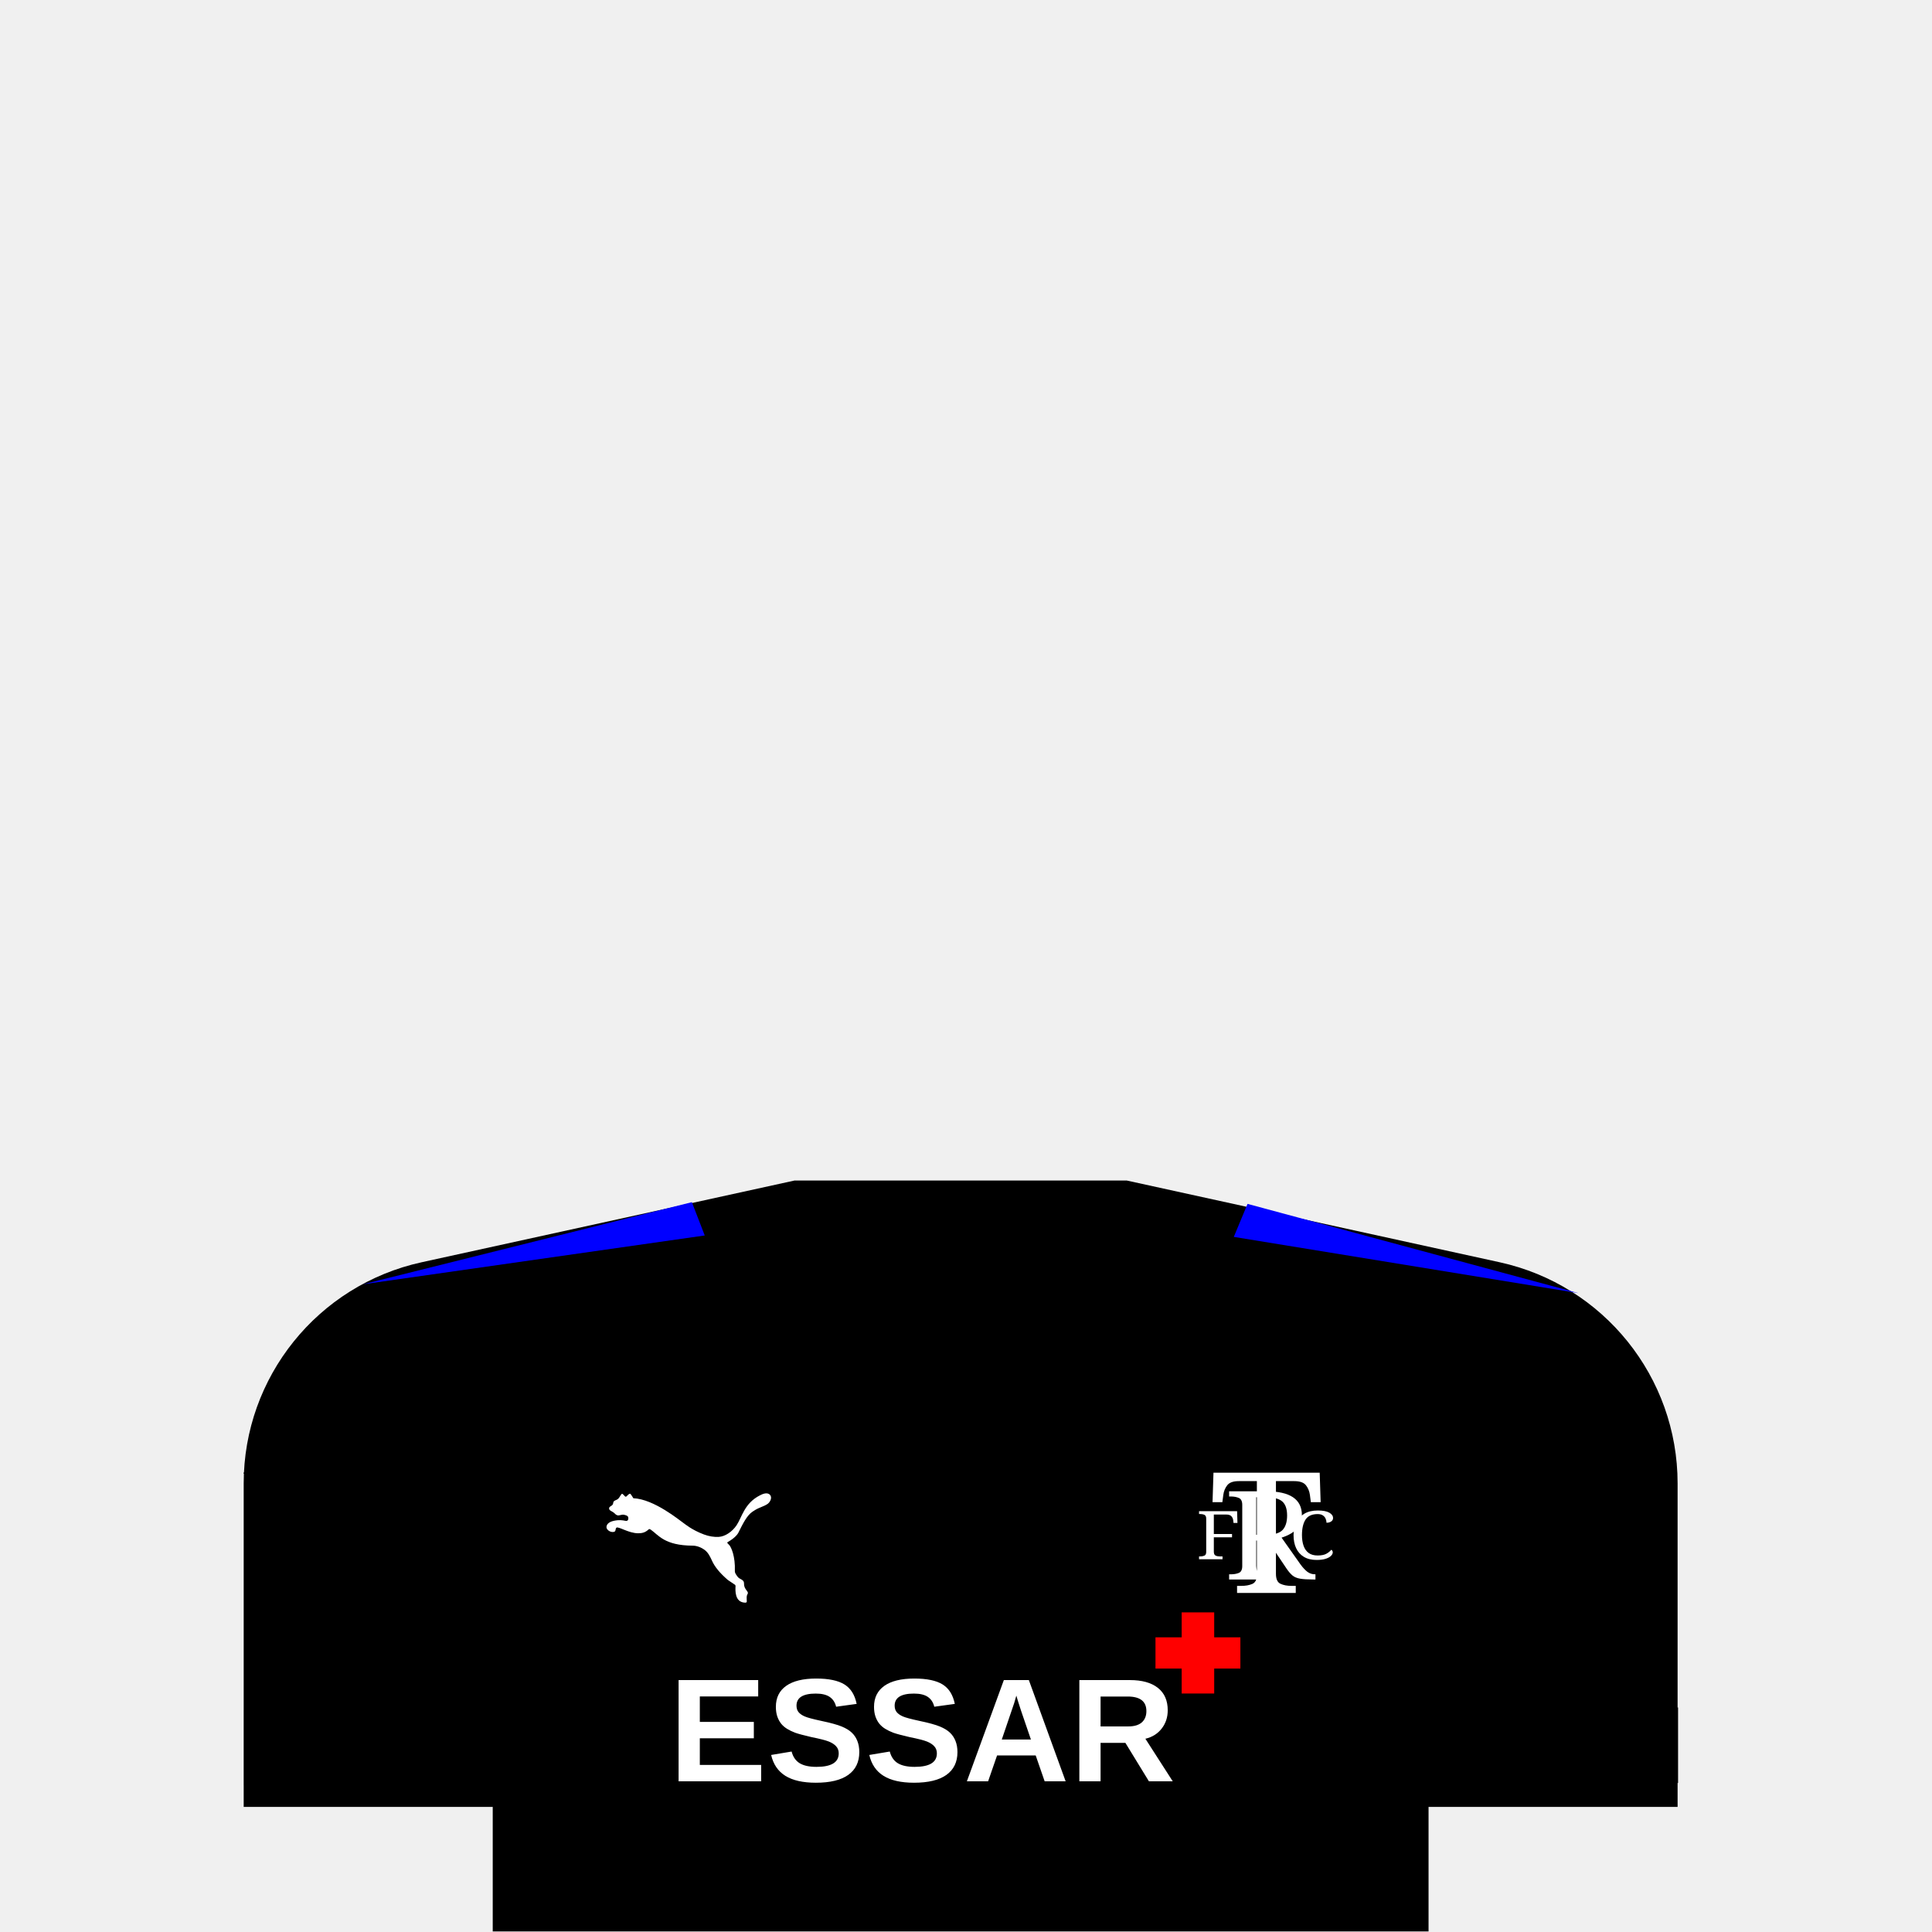
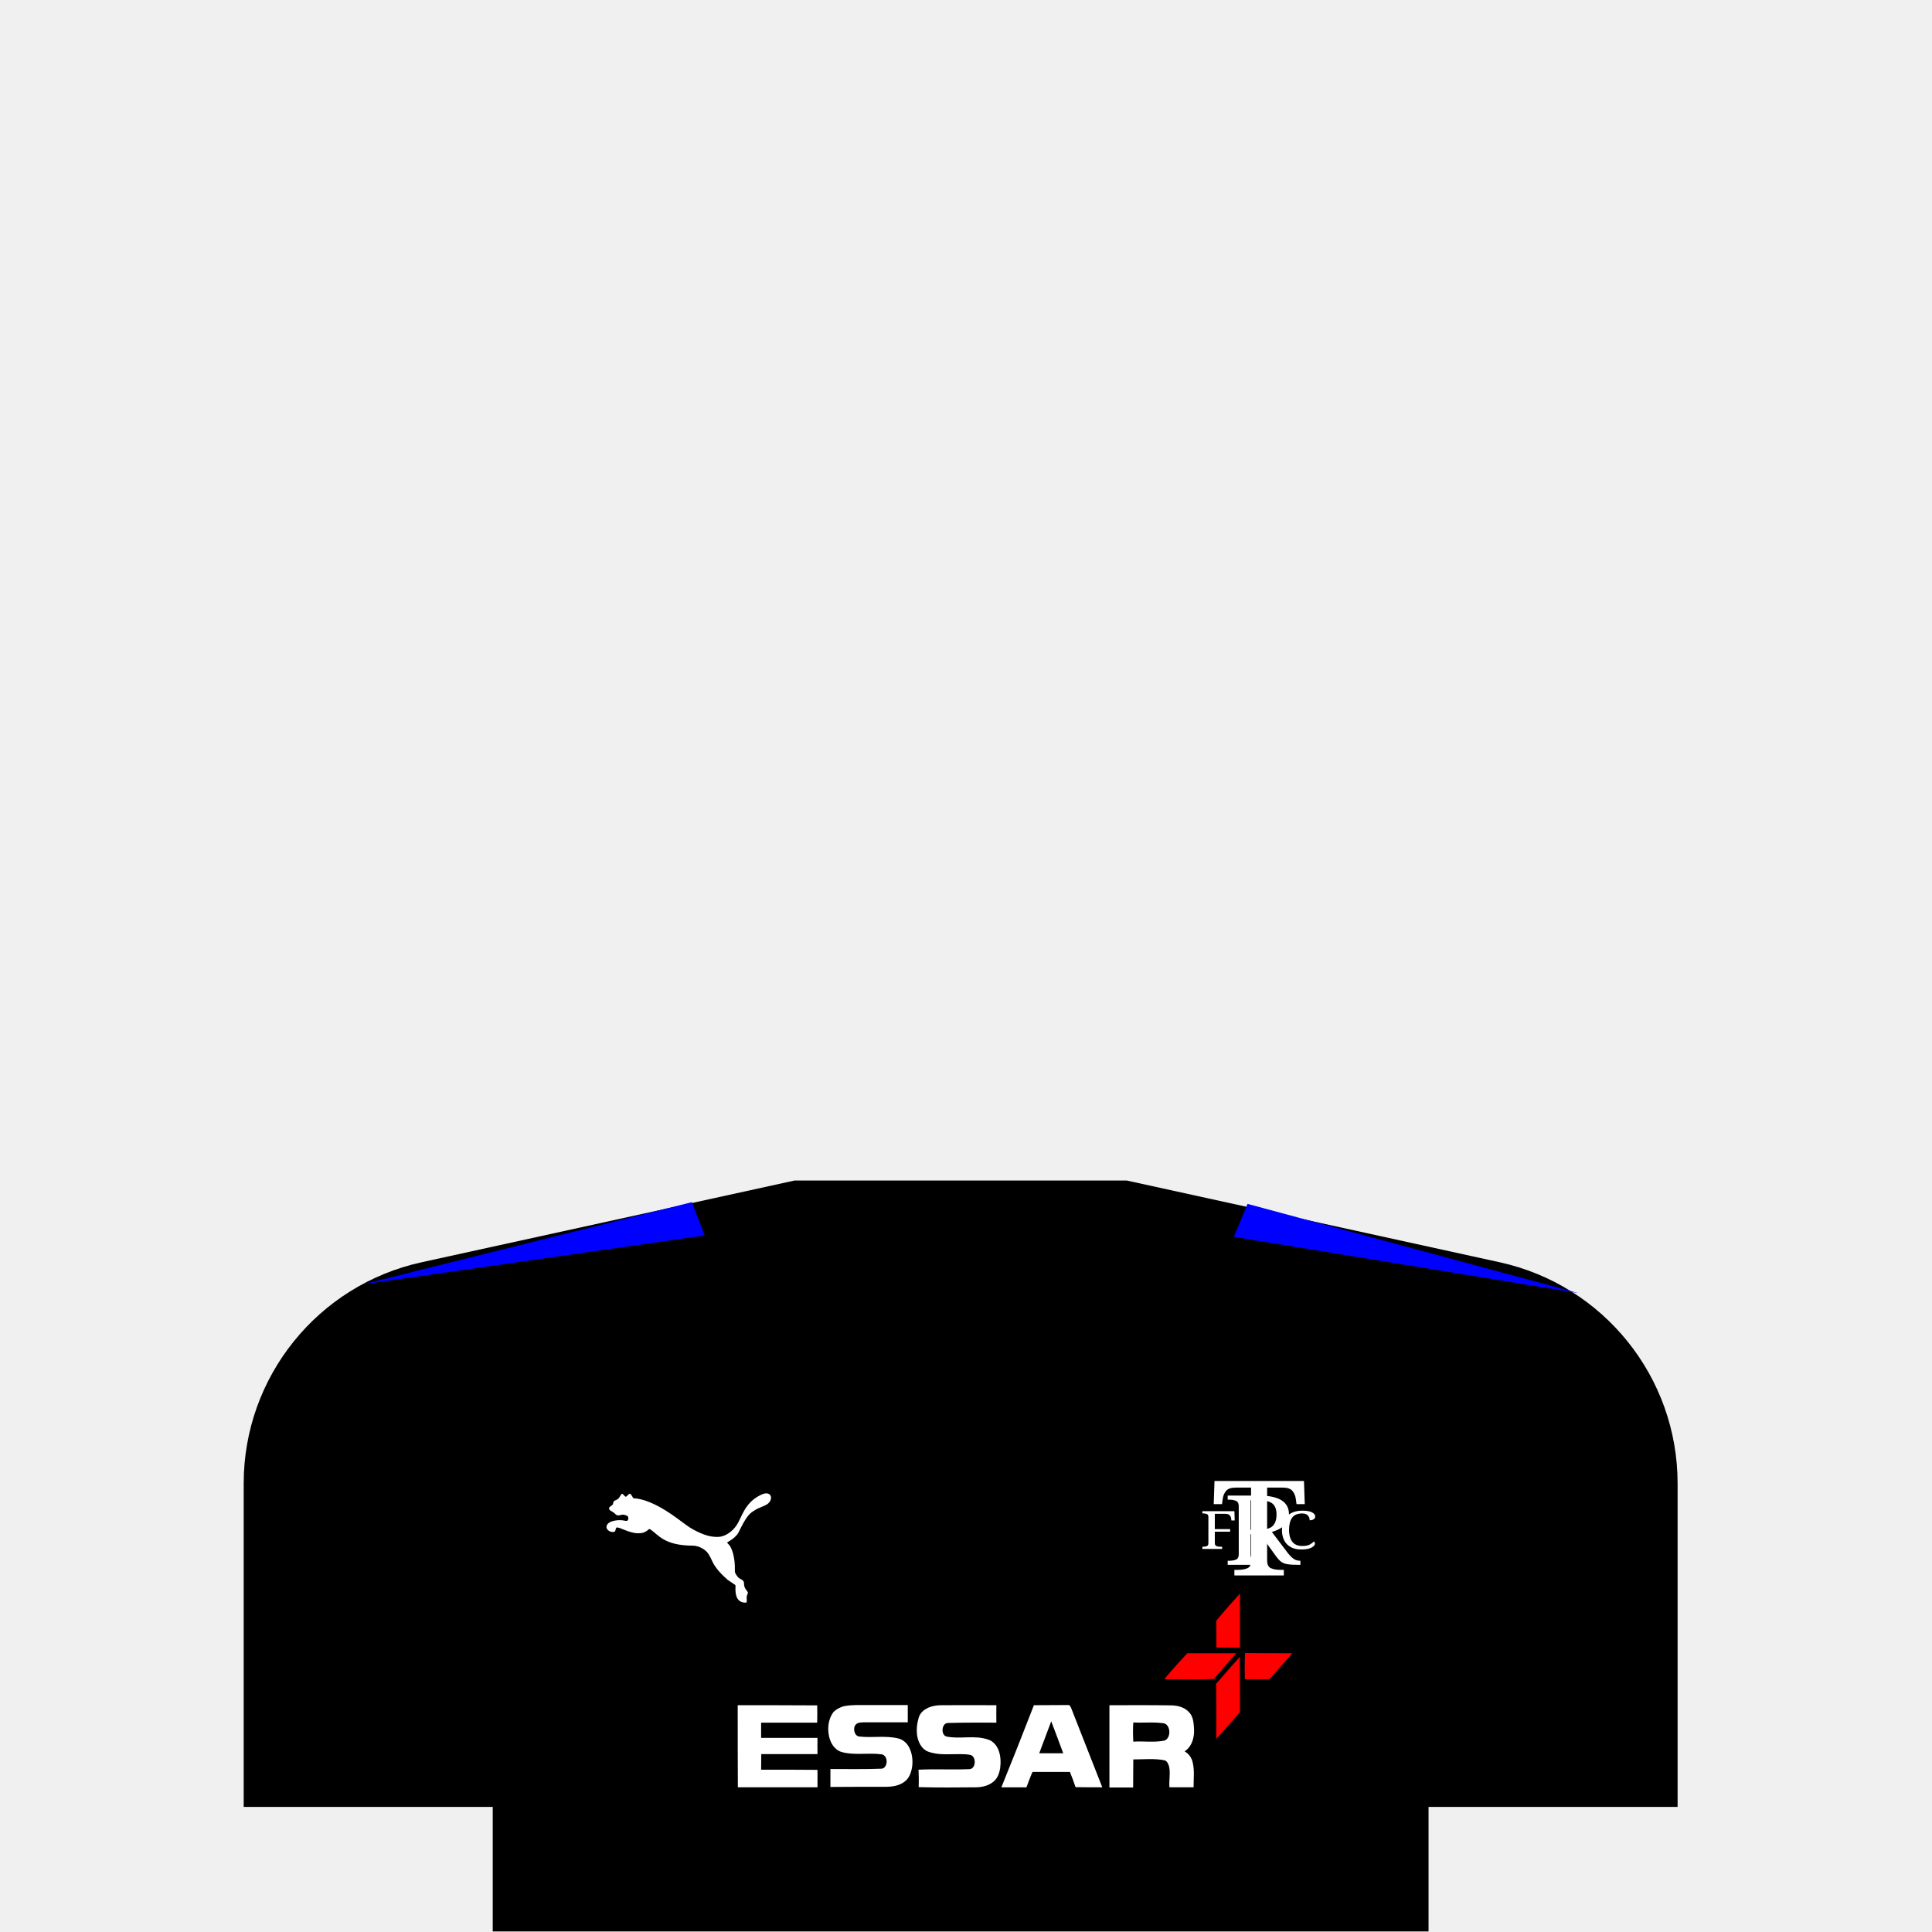
<svg xmlns="http://www.w3.org/2000/svg" width="512" height="512">
  <g id="shirt">
    <g>
-       <g>
-         <path d="m254.581,312.847l44,0l98.846,21.665c27.533,6.035 47.154,30.421 47.154,58.609l0,85.726l-66,0l0,33l-124,0l-124,0l0,-33l-66,0l0,-85.726c0,-28.187 19.621,-52.574 47.154,-58.609l98.846,-21.665l44,0z" fill="#000000" />
-       </g>
-       <g>
-         <path fill="#000000" d="m130.705,473.192l-66,0l0,-20l66,0l0,20z" />
-       </g>
-       <g>
-         <path d="m378.705,452.503l66,0l0,20l-66,0l0,-20z" fill="#000000" />
-       </g>
-       <text font-weight="bold" xml:space="preserve" text-anchor="start" font-family="Arial, sans-serif" font-size="39" y="472.068" x="177.226" stroke-width="0" fill="#ffffff" stroke="#ffffff">ESSAR</text>
+       <path d="m254.581,312.847l44,0l98.846,21.665c27.533,6.035 47.154,30.421 47.154,58.609l0,85.726l-66,0l0,33l-124,0l-124,0l0,-33l-66,0l0,-85.726c0,-28.187 19.621,-52.574 47.154,-58.609l98.846,-21.665l44,0z" fill="#000000" />
    </g>
  </g>
-   <g>
+   <g id="logo">
    <path id="animal" fill="#ffffff" d="m164.842,395.878c-0.28,0.035 -0.55,0.916 -1.091,1.375c-0.396,0.33 -0.891,0.311 -1.153,0.72c-0.1,0.152 -0.068,0.414 -0.18,0.663c-0.222,0.502 -1,0.546 -1,1.092c-0.003,0.59 0.648,0.702 1.213,1.121c0.441,0.336 0.483,0.568 1.017,0.732c0.456,0.131 1.134,-0.3 1.744,-0.145c0.5,0.127 0.98,0.218 1.094,0.657c0.1,0.405 -0.007,1.032 -0.615,0.959c-0.205,-0.02 -1.093,-0.274 -2.183,-0.175c-1.317,0.128 -2.819,0.494 -2.966,1.746c-0.081,0.699 0.934,1.524 1.914,1.356c0.677,-0.113 0.357,-0.795 0.725,-1.126c0.484,-0.425 3.225,1.48 5.772,1.48c1.073,0 1.871,-0.231 2.663,-0.939c0.074,-0.054 0.164,-0.17 0.279,-0.177c0.108,0.008 0.297,0.098 0.359,0.137c2.051,1.406 3.602,4.228 11.143,4.261c1.061,0.005 2.268,0.437 3.255,1.205c0.88,0.694 1.393,1.774 1.894,2.869c0.755,1.643 2.107,3.241 4.158,5.02c0.112,0.095 1.8,1.215 1.936,1.298c0.02,0.013 0.145,0.265 0.102,0.405c-0.05,1.067 -0.232,4.168 2.479,4.309c0.662,0.029 0.49,-0.369 0.49,-0.642c-0.002,-0.54 -0.117,-1.077 0.216,-1.631c0.456,-0.76 -0.968,-1.11 -0.927,-2.755c0.029,-1.226 -1.179,-1.017 -1.791,-1.952c-0.353,-0.541 -0.667,-0.828 -0.644,-1.49c0.138,-3.725 -0.93,-6.173 -1.462,-6.775c-0.415,-0.454 -0.759,-0.634 -0.38,-0.843c2.263,-1.276 2.776,-2.461 2.776,-2.461c1.203,-2.412 2.285,-4.615 3.777,-5.585c0.3,-0.201 1.071,-0.691 1.544,-0.884c1.392,-0.56 2.125,-0.9 2.53,-1.235c0.639,-0.531 1.146,-1.641 0.532,-2.313c-0.763,-0.83 -2.082,-0.172 -2.663,0.123c-4.159,2.105 -4.772,5.819 -6.213,7.952c-1.15,1.704 -3.018,2.956 -4.689,3.058c-1.252,0.079 -2.603,-0.137 -3.947,-0.64c-3.27,-1.223 -5.058,-2.801 -5.482,-3.08c-0.878,-0.578 -7.697,-6.289 -13.223,-6.522c0,0 -0.686,-1.172 -0.859,-1.19c-0.404,-0.045 -0.818,0.699 -1.114,0.786c-0.277,0.078 -0.746,-0.805 -1.027,-0.766" />
  </g>
  <g id="crest">
-     <text stroke="null" transform="matrix(0.666758,0,0,0.5952136,116.5711,174.4139)" font-family="'Simonetta', serif" font-size="75" y="416.218" x="305.601" fill="#ffffff">T</text>
-     <text stroke="null" transform="matrix(0.666758,0,0,0.5952136,116.5711,174.4139)" font-family="'Simonetta', serif" font-size="55" y="410.218" x="311.601" fill="#ffffff">R</text>
-     <text stroke="null" transform="matrix(0.666758,0,0,0.5952136,116.5711,174.4139)" font-family="'Simonetta', serif" font-size="30" y="401.218" x="300.601" fill="#ffffff">F</text>
-     <text stroke="null" transform="matrix(0.666758,0,0,0.5952136,116.5711,174.4139)" font-family="'Simonetta', serif" font-size="30" y="401.218" x="337.601" fill="#ffffff">C</text>
+     <text fill="#ffffff" x="307.101" y="407.818" font-size="75" font-family="'Simonetta', serif" transform="matrix(0.5615237,0,0,0.4673531,148.3617,226.9064) ">T</text>
+     <text fill="#ffffff" x="313.101" y="401.818" font-size="55" font-family="'Simonetta', serif" transform="matrix(0.5615237,0,0,0.4673531,148.3617,226.9064) ">R</text>
+     <text fill="#ffffff" x="302.101" y="392.818" font-size="30" font-family="'Simonetta', serif" transform="matrix(0.5615237,0,0,0.4673531,148.3617,226.9064) ">F</text>
+     <text fill="#ffffff" x="339.101" y="392.818" font-size="30" font-family="'Simonetta', serif" transform="matrix(0.5615237,0,0,0.4673531,148.3617,226.9064) ">C</text>
  </g>
-   <g>
-     <path fill="#000000" stroke-width="1.5" d="m88.77,389.746l0,-42l-23,42l23,0z" stroke="#000000" />
-     <path fill="#000000" stroke-width="1.5" d="m420.77,389.746l0,-42l21,42l-21,0z" stroke="#000000" />
+   <g id="sponsor">
+     <path fill="#ff0000" d="m322.605,429.19c1.933,-2.402 3.987,-4.623 6.001,-6.89c0,4.805 0,9.609 0,14.368c-2.094,-0.045 -4.148,-0.045 -6.242,-0.045c0,-2.312 -0.04,-4.623 -0.04,-6.935c-0.04,-0.227 0.161,-0.317 0.282,-0.499z" />
+     <path fill="#ff0000" d="m329.975,438.074c4.188,0.045 8.377,0.045 12.525,0.045c-1.772,1.994 -3.544,3.989 -5.276,6.028c-0.362,0.408 -0.765,0.907 -1.329,0.861c-2.014,0.045 -3.987,0 -6.001,0c-0.04,-2.312 -0.081,-4.623 0.081,-6.935z" />
+     <path fill="#ff0000" d="m314.671,438.119c4.309,0 8.659,0 12.968,0c-1.973,2.312 -4.027,4.487 -5.92,6.844c-4.39,0.136 -8.78,0.091 -13.17,0.045c1.933,-2.357 4.027,-4.669 6.122,-6.89z" />
+     <path fill="#ff0000" d="m322.282,446.232c2.054,-2.402 4.188,-4.759 6.283,-7.162c0.04,4.895 0.04,9.79 0.04,14.686c-2.094,2.357 -4.148,4.759 -6.283,7.071c0,-4.85 0.04,-9.7 -0.04,-14.595z" />
+     <path fill="#ffffff" d="m195.5,451.898c7.008,0 14.015,0 21.063,0.045c0.04,1.541 0.04,3.037 0,4.578c-4.954,0 -9.907,0 -14.861,0c0,1.36 0,2.674 0,4.034c4.994,0 9.948,0 14.942,0c0,1.45 -0.04,2.856 0,4.306c-4.954,0 -9.948,0 -14.901,0c0,1.36 -0.04,2.765 -0.04,4.125c4.994,0 9.948,0 14.942,0.045c0,1.541 0,3.082 0,4.623c-7.048,0 -14.056,0 -21.104,0c-0.04,-7.252 -0.04,-14.504 -0.04,-21.757z" />
+     <path fill="#ffffff" d="m223.168,452.306c1.329,-0.408 2.698,-0.408 4.068,-0.453c4.43,0 8.901,0 13.331,0c0,1.541 0,3.082 0,4.578c-3.907,0 -7.773,0 -11.679,0c-0.725,0.045 -1.53,0 -2.094,0.589c-0.886,0.952 -0.362,3.037 0.886,3.173c3.423,0.408 6.927,-0.317 10.31,0.499c0.967,0.227 1.853,0.816 2.497,1.677c1.087,1.496 1.45,3.535 1.289,5.394c-0.161,1.586 -0.685,3.309 -1.893,4.261c-1.41,1.178 -3.182,1.45 -4.873,1.496c-4.994,0 -9.948,0 -14.942,0.045c0,-1.586 0,-3.173 0,-4.759c4.551,0 9.062,0.091 13.613,-0.091c0.967,-0.091 1.45,-1.405 1.248,-2.357c-0.121,-0.771 -0.685,-1.405 -1.369,-1.45c-3.141,-0.408 -6.323,0.181 -9.464,-0.363c-0.886,-0.181 -1.772,-0.363 -2.497,-1.042c-1.248,-0.997 -1.893,-2.72 -2.054,-4.397c-0.201,-1.904 0.201,-3.898 1.329,-5.394c0.564,-0.589 1.41,-1.088 2.296,-1.405z" />
+     <path fill="#ffffff" d="m244.956,453.167c1.369,-0.997 3.061,-1.269 4.672,-1.269c4.793,0 9.625,-0.045 14.418,0c-0.04,1.541 0,3.082 0,4.623c-4.309,0 -8.619,-0.045 -12.928,0.091c-1.571,0.091 -1.853,3.128 -0.322,3.581c3.665,0.771 7.491,-0.453 11.075,0.816c1.208,0.363 2.175,1.405 2.698,2.674c0.644,1.541 0.685,3.309 0.483,4.941c-0.201,1.224 -0.644,2.493 -1.53,3.309c-1.329,1.269 -3.101,1.677 -4.793,1.722c-5.075,0.045 -10.189,0.091 -15.264,-0.045c0.04,-1.541 0.04,-3.082 -0.04,-4.623c4.35,-0.227 8.739,0.045 13.089,-0.136c0.403,0 0.805,0 1.128,-0.272c1.007,-0.816 0.886,-2.901 -0.282,-3.445c-0.926,-0.272 -1.853,-0.227 -2.779,-0.272c-2.9,-0.045 -5.88,0.363 -8.659,-0.68c-1.692,-0.635 -2.658,-2.584 -2.9,-4.442c-0.161,-1.405 -0.04,-2.856 0.362,-4.215c0.201,-0.952 0.765,-1.813 1.571,-2.357z" />
+     <path fill="#ffffff" d="m273.994,451.898c3.021,-0.045 6.041,0 9.062,-0.045c0.564,-0.045 0.725,0.635 0.926,1.088c2.698,6.89 5.437,13.825 8.135,20.714c-2.376,0 -4.712,0 -7.088,-0.045c-0.443,-1.36 -0.967,-2.72 -1.49,-4.034c-3.302,0 -6.605,0 -9.907,0c-0.604,1.314 -1.087,2.72 -1.611,4.079c-2.215,0 -4.43,0 -6.645,0c2.94,-7.252 5.799,-14.459 8.619,-21.757m4.591,4.261c-1.087,2.81 -2.094,5.666 -3.182,8.476c2.135,0 4.229,0 6.363,0c-1.047,-2.81 -2.094,-5.666 -3.182,-8.476z" />
+     <path fill="#ffffff" d="m294.01,451.898c5.518,0 10.995,-0.045 16.512,0.045c1.732,0.045 3.625,0.544 4.833,2.085c0.926,1.178 1.007,2.856 1.087,4.397c0.081,2.13 -0.644,4.442 -2.336,5.575c-0.282,0.091 0,0.272 0.121,0.317c0.926,0.589 1.611,1.632 1.853,2.765c0.524,2.13 0.201,4.397 0.242,6.572c-2.135,0 -4.269,0 -6.404,0c-0.161,-1.813 0.282,-3.671 -0.081,-5.439c-0.201,-0.725 -0.524,-1.541 -1.248,-1.722c-2.739,-0.544 -5.518,-0.227 -8.256,-0.227c-0.04,2.493 0,4.941 -0.04,7.434c-2.094,0 -4.188,0 -6.283,0c0,-7.298 0,-14.55 0,-21.802m6.323,4.578c-0.121,1.677 -0.081,3.399 0,5.077c2.739,-0.181 5.477,0.272 8.216,-0.272c1.812,-0.544 1.772,-4.034 -0.04,-4.578c-2.739,-0.408 -5.437,-0.091 -8.176,-0.227z" />
  </g>
-   <path d="m306.967,434.659l6.94,0l0,-6.61l7.119,0l0,6.61l6.94,0l0,6.78l-6.94,0l0,6.61l-7.119,0l0,-6.61l-6.94,0l0,-6.78z" stroke-width="1.5" fill="#ff0000" stroke="#ff0000" />
  <g>
    <path fill="#0000ff" stroke="#0000ff" stroke-width="0" stroke-opacity="null" fill-opacity="null" d="m183.353,318.588l3.412,8.824l-90.588,12.941l87.177,-21.765z" id="svg_32" />
    <path stroke="#0000ff" fill="#0000ff" stroke-width="0" stroke-opacity="null" fill-opacity="null" d="m330.366,319.944l-3.45,8.824l91.597,12.941l-88.147,-21.765l-0,0z" id="svg_44" transform="rotate(1.225093 372.7148,330.8268) " />
  </g>
</svg>
